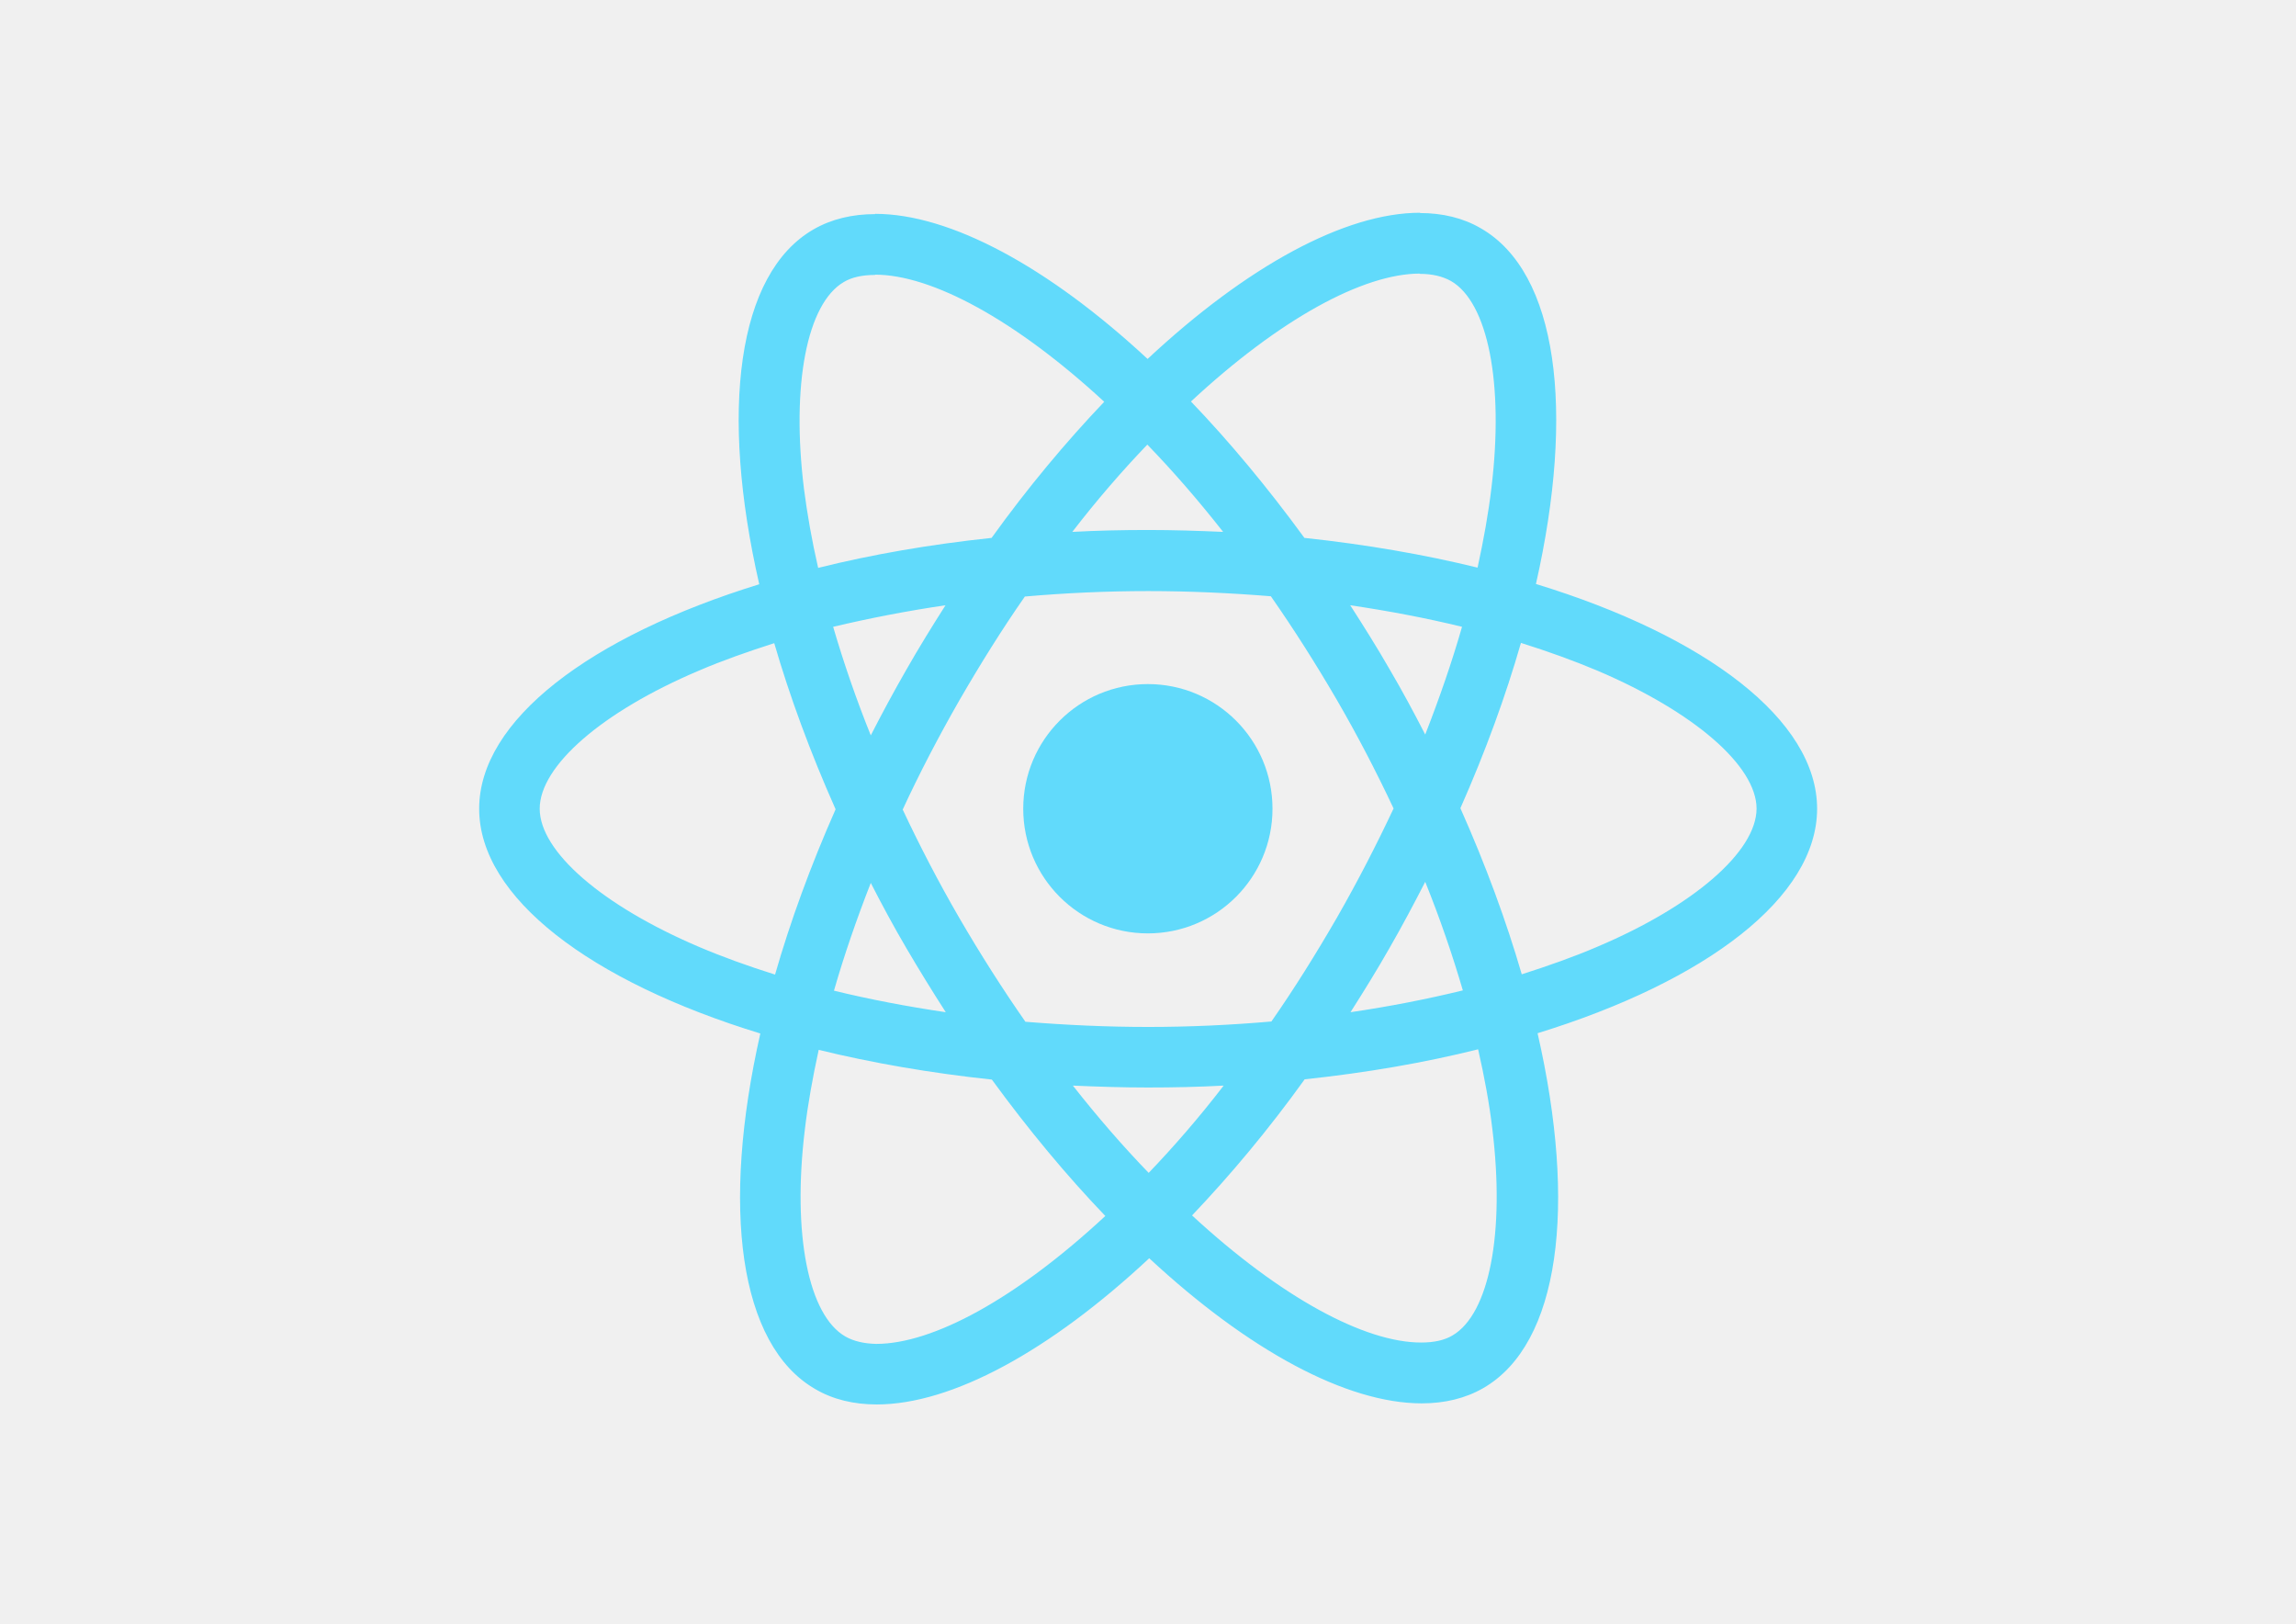
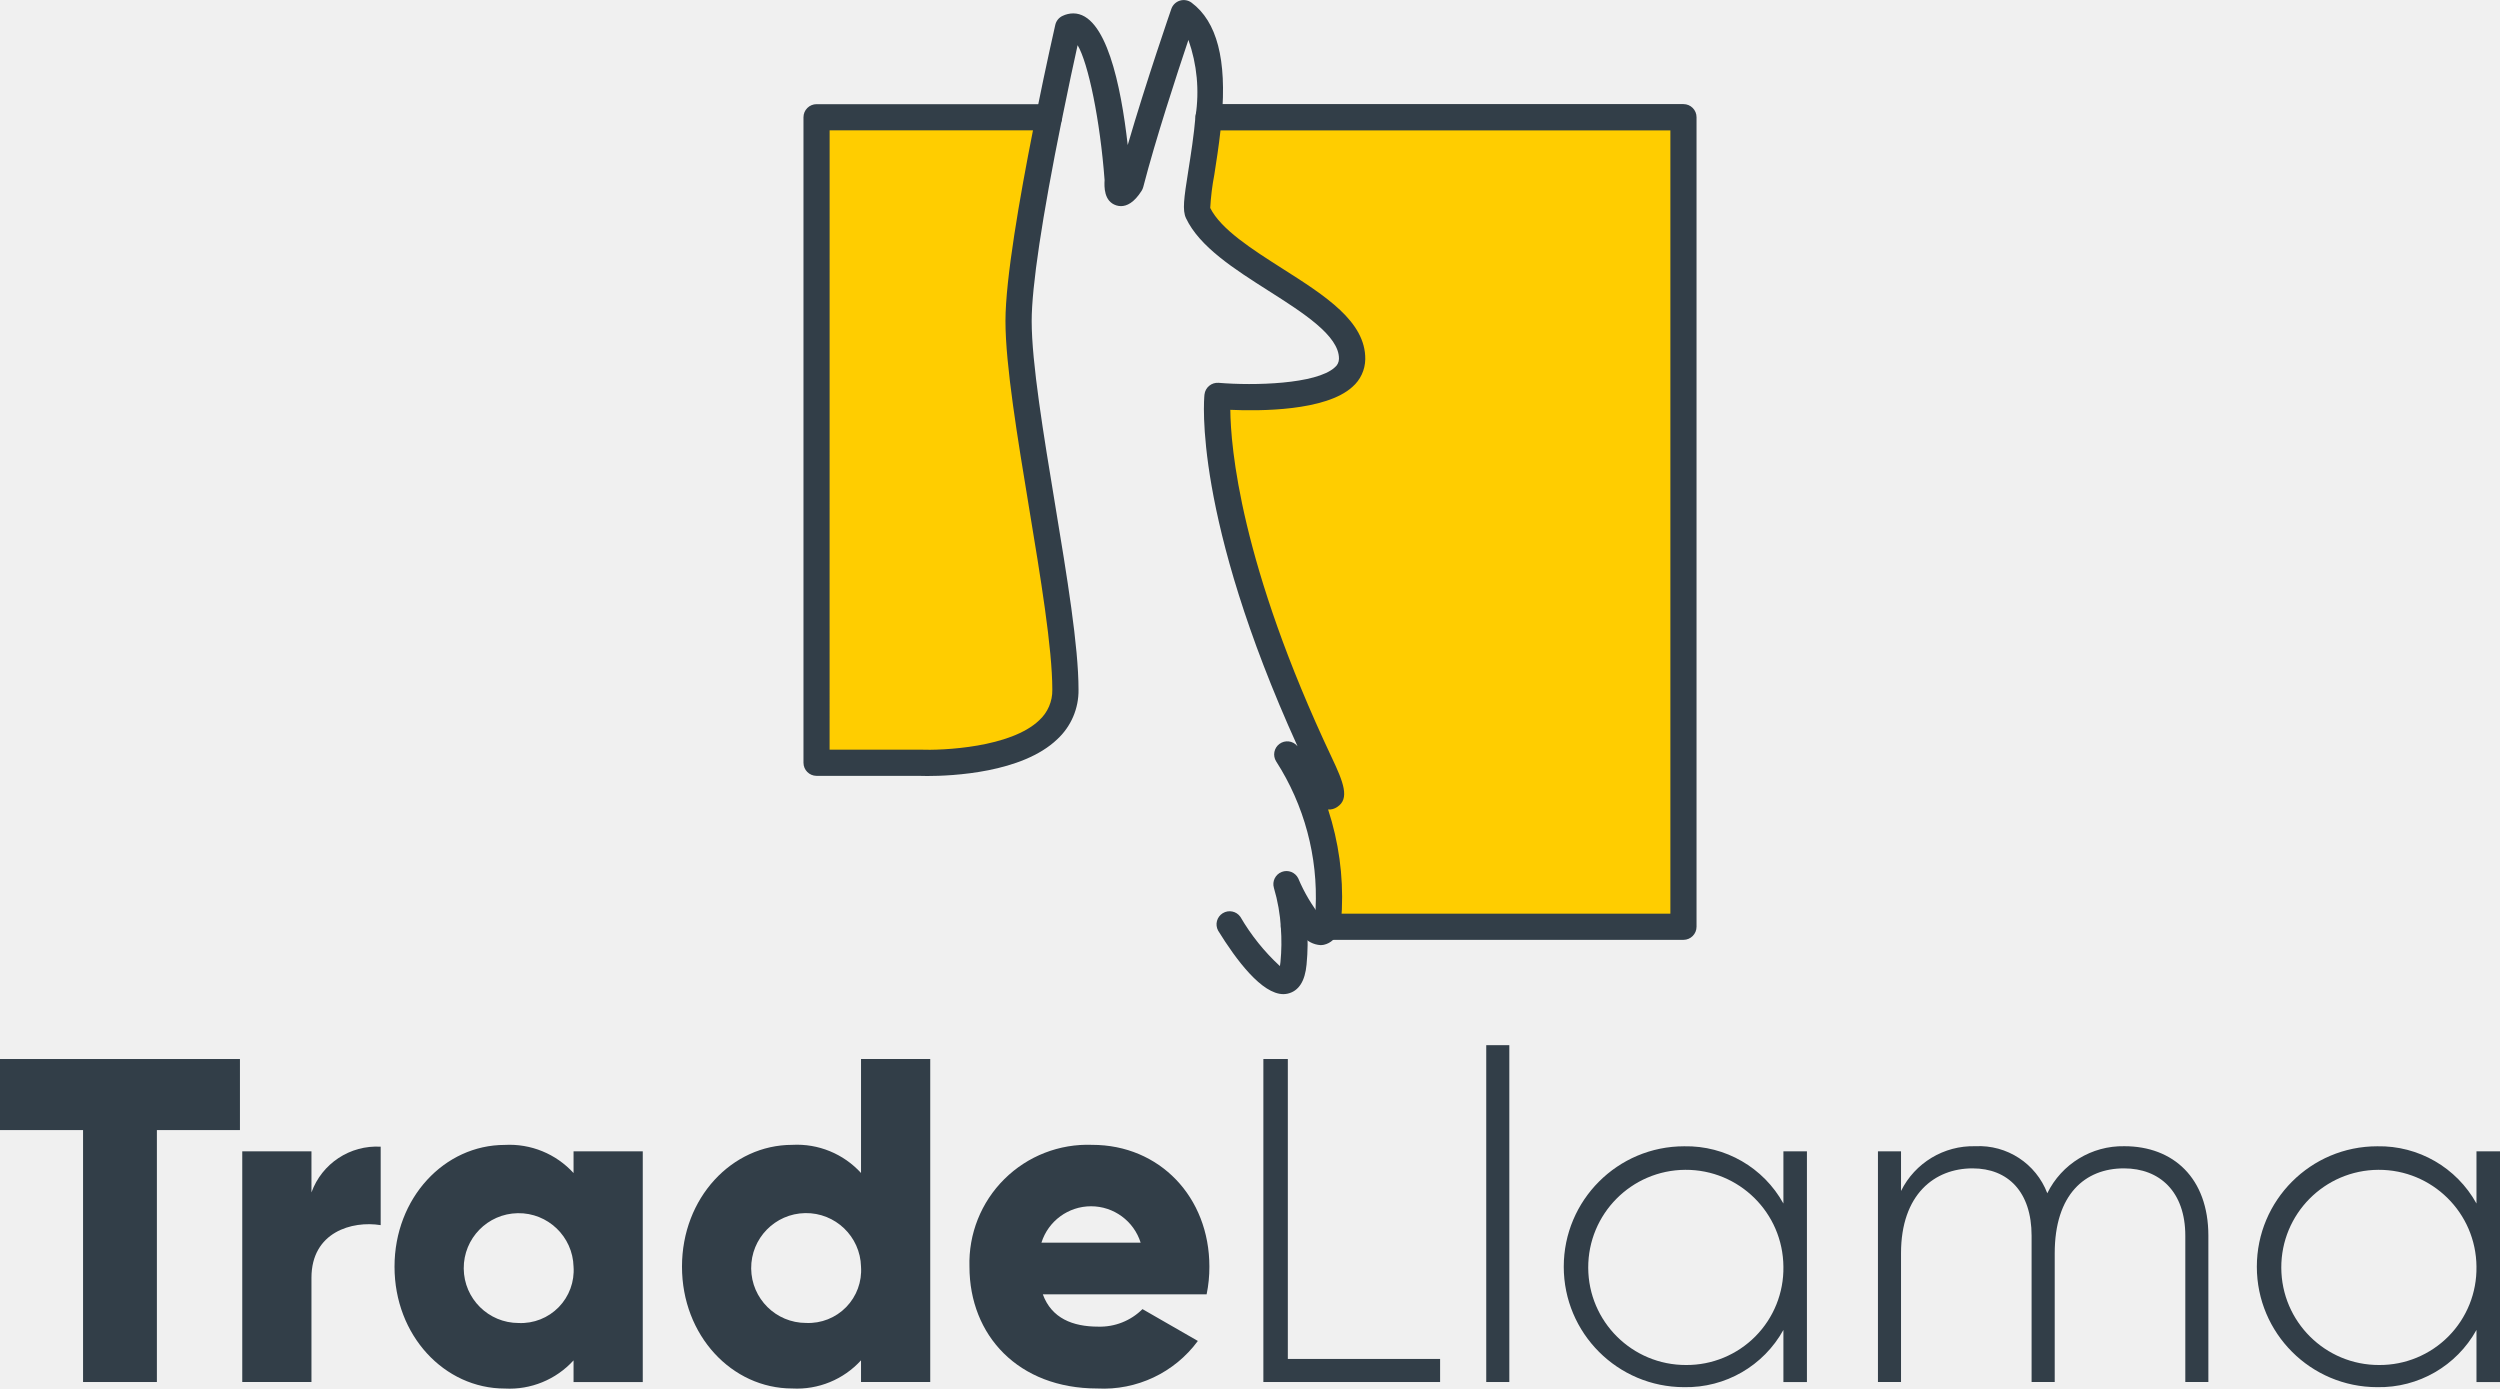
- <svg xmlns="http://www.w3.org/2000/svg" viewBox="0 0 841.9 595.3">
-   <g fill="#61DAFB">
-     <path d="M666.3 296.5c0-32.5-40.7-63.3-103.1-82.4 14.4-63.6 8-114.2-20.2-130.4-6.5-3.8-14.1-5.6-22.4-5.6v22.3c4.6 0 8.3.9 11.4 2.6 13.6 7.8 19.5 37.5 14.9 75.7-1.1 9.4-2.9 19.3-5.1 29.4-19.6-4.8-41-8.5-63.5-10.9-13.5-18.5-27.5-35.3-41.6-50 32.6-30.3 63.2-46.9 84-46.9V78c-27.5 0-63.5 19.6-99.9 53.6-36.4-33.8-72.4-53.2-99.9-53.2v22.3c20.7 0 51.4 16.5 84 46.6-14 14.7-28 31.4-41.3 49.9-22.6 2.4-44 6.1-63.6 11-2.3-10-4-19.7-5.2-29-4.7-38.2 1.1-67.9 14.6-75.8 3-1.8 6.9-2.6 11.5-2.6V78.5c-8.4 0-16 1.8-22.6 5.6-28.1 16.2-34.4 66.7-19.9 130.1-62.2 19.2-102.7 49.9-102.7 82.3 0 32.5 40.7 63.3 103.1 82.4-14.4 63.6-8 114.2 20.2 130.4 6.5 3.8 14.1 5.6 22.5 5.6 27.5 0 63.5-19.6 99.9-53.6 36.4 33.8 72.4 53.2 99.9 53.2 8.4 0 16-1.8 22.6-5.6 28.1-16.2 34.4-66.7 19.9-130.1 62-19.1 102.5-49.9 102.5-82.3zm-130.2-66.7c-3.7 12.9-8.3 26.2-13.5 39.5-4.1-8-8.4-16-13.1-24-4.6-8-9.5-15.8-14.4-23.4 14.2 2.1 27.9 4.7 41 7.9zm-45.8 106.5c-7.8 13.5-15.8 26.3-24.1 38.2-14.9 1.3-30 2-45.2 2-15.1 0-30.2-.7-45-1.9-8.3-11.9-16.4-24.6-24.2-38-7.6-13.1-14.5-26.4-20.8-39.8 6.2-13.4 13.2-26.8 20.7-39.9 7.8-13.5 15.8-26.3 24.1-38.2 14.9-1.3 30-2 45.2-2 15.1 0 30.2.7 45 1.9 8.3 11.9 16.4 24.6 24.2 38 7.6 13.1 14.5 26.4 20.8 39.8-6.3 13.4-13.2 26.8-20.7 39.9zm32.3-13c5.4 13.4 10 26.8 13.8 39.8-13.1 3.2-26.9 5.9-41.2 8 4.9-7.7 9.8-15.6 14.4-23.7 4.6-8 8.9-16.1 13-24.1zM421.2 430c-9.3-9.6-18.6-20.3-27.8-32 9 .4 18.2.7 27.5.7 9.4 0 18.7-.2 27.8-.7-9 11.7-18.3 22.4-27.5 32zm-74.4-58.9c-14.2-2.1-27.9-4.7-41-7.9 3.7-12.9 8.3-26.2 13.5-39.5 4.1 8 8.4 16 13.1 24 4.7 8 9.5 15.8 14.4 23.4zM420.7 163c9.3 9.6 18.6 20.3 27.8 32-9-.4-18.2-.7-27.5-.7-9.4 0-18.7.2-27.8.7 9-11.7 18.3-22.4 27.5-32zm-74 58.9c-4.9 7.7-9.8 15.6-14.4 23.7-4.6 8-8.9 16-13 24-5.4-13.4-10-26.8-13.8-39.8 13.1-3.1 26.9-5.8 41.2-7.9zm-90.5 125.2c-35.4-15.1-58.3-34.9-58.3-50.6 0-15.7 22.9-35.6 58.3-50.6 8.6-3.7 18-7 27.7-10.1 5.7 19.6 13.2 40 22.5 60.9-9.2 20.8-16.6 41.1-22.2 60.6-9.9-3.1-19.3-6.5-28-10.2zM310 490c-13.6-7.8-19.5-37.5-14.9-75.7 1.1-9.4 2.9-19.3 5.1-29.4 19.6 4.8 41 8.5 63.5 10.9 13.5 18.5 27.5 35.3 41.6 50-32.6 30.3-63.2 46.9-84 46.9-4.5-.1-8.3-1-11.3-2.7zm237.2-76.2c4.7 38.2-1.1 67.9-14.6 75.8-3 1.8-6.9 2.6-11.5 2.6-20.7 0-51.4-16.5-84-46.6 14-14.7 28-31.4 41.3-49.9 22.6-2.4 44-6.1 63.6-11 2.3 10.1 4.1 19.8 5.2 29.1zm38.5-66.7c-8.6 3.7-18 7-27.7 10.1-5.7-19.6-13.2-40-22.5-60.9 9.2-20.8 16.6-41.1 22.2-60.6 9.9 3.1 19.3 6.5 28.1 10.2 35.4 15.1 58.3 34.9 58.3 50.6-.1 15.7-23 35.6-58.4 50.6zM320.8 78.4z" />
-     <circle cx="420.9" cy="296.5" r="45.7" />
-     <path d="M520.5 78.1z" />
-   </g>
+ <svg xmlns="http://www.w3.org/2000/svg" id="Layer_1" data-name="Layer 1" viewBox="0 0 201.935 112.153">
+   <defs>
+     <style>
+       .cls-1{fill:#ffcd00;}.cls-2{fill:#323e48;}.cls-3{fill:#fff;}
+     </style>
+   </defs>
+   <path class="cls-1" d="M86.059,55.709c0,6.426-11.816,5.9-11.816,5.9h-8.29V9.473H84.73c-1.127,5.564-2.456,12.885-2.456,16.455C82.274,32.844,86.059,48.85,86.059,55.709Z" />
+   <path class="cls-2" d="M74.9,62.681c-.4,0-.654-.009-.707-.012H65.953A1.058,1.058,0,0,1,64.9,61.611V9.472a1.057,1.057,0,0,1,1.058-1.058H84.73a1.058,1.058,0,0,1,1.037,1.268c-1.593,7.868-2.434,13.486-2.434,16.246,0,3.379.958,9.172,1.884,14.775.977,5.912,1.9,11.5,1.9,15.006a5.352,5.352,0,0,1-1.714,4C82.564,62.43,76.9,62.681,74.9,62.681Zm-7.891-2.129h7.231c1.953.083,7.413-.182,9.7-2.371A3.26,3.26,0,0,0,85,55.709c0-3.336-.952-9.093-1.873-14.661-.939-5.687-1.912-11.567-1.912-15.12,0-3.392,1.155-10.005,2.223-15.4H67.012Z" />
+   <path class="cls-1" d="M135.981,9.473V74.857H107.11a4.739,4.739,0,0,0,.214-1.43,21.287,21.287,0,0,0-3.356-12.5c2.185,2.647,5,5.711,2.647.732C97.289,41.9,98.347,31.977,98.347,31.977s10.818.925,10.87-2.973c.059-4.494-10.34-7.333-12.458-11.827-.315-.665.563-4.1.867-7.7Z" />
+   <path class="cls-2" d="M135.982,75.916H107.11a1.059,1.059,0,0,1-.992-1.426,3.789,3.789,0,0,0,.148-1.1A20.2,20.2,0,0,0,103.08,61.5a1.058,1.058,0,0,1,1.7-1.25l.03.036c-8.445-18.592-7.562-28.018-7.52-28.422a1.069,1.069,0,0,1,1.143-.942c2.833.241,7.879.117,9.373-1.239a.9.9,0,0,0,.348-.7c.025-1.86-2.889-3.714-5.707-5.506-2.732-1.738-5.556-3.535-6.65-5.855-.3-.638-.169-1.584.191-3.854.2-1.261.448-2.831.58-4.39a1.058,1.058,0,0,1,1.055-.97h38.355a1.058,1.058,0,0,1,1.058,1.058V74.857A1.059,1.059,0,0,1,135.982,75.916ZM108.366,73.8h26.557V10.531H98.586c-.142,1.294-.339,2.536-.5,3.574a20.223,20.223,0,0,0-.331,2.693c.868,1.738,3.393,3.344,5.835,4.9,3.46,2.2,6.728,4.279,6.688,7.321a3.019,3.019,0,0,1-1.043,2.235c-2.158,1.955-7.473,1.957-9.857,1.849.027,2.964.791,12.412,8.2,28.1.934,1.975,1.469,3.321.427,3.983a1.128,1.128,0,0,1-.729.2,22.778,22.778,0,0,1,1.112,8.078C108.378,73.582,108.373,73.692,108.366,73.8ZM97.756,16.841Zm-.041-.117h0Z" />
+   <path class="cls-1" d="M105.984,74.857H104.52a15.442,15.442,0,0,0-.609-3.446A15.74,15.74,0,0,0,105.984,74.857Z" />
+   <path class="cls-2" d="M105.984,75.916H104.52a1.06,1.06,0,0,1-1.057-.99,14.466,14.466,0,0,0-.565-3.21,1.059,1.059,0,0,1,1.967-.765,13.452,13.452,0,0,0,1.886,3.177,1.059,1.059,0,0,1-.767,1.788Z" />
+   <path class="cls-2" d="M90.547,16.649a1.258,1.258,0,0,1-.385-.061c-1-.323-.972-1.509-.94-2.04-.363-4.829-1.308-9.427-2.179-10.9-.283,1.275-.761,3.477-1.275,6.035a1.059,1.059,0,0,1-2.077-.418c.816-4.055,1.542-7.227,1.549-7.258a1.061,1.061,0,0,1,.59-.725,2.016,2.016,0,0,1,.86-.2c2.652,0,3.855,5.805,4.4,10.634,1.485-5.108,3.5-10.933,3.524-11a1.06,1.06,0,0,1,1.635-.5C98.3,1.75,99.1,4.81,98.681,9.565a1.059,1.059,0,0,1-2.109-.185,12.7,12.7,0,0,0-.579-6.157c-.922,2.746-2.656,8.039-3.649,11.887a1.066,1.066,0,0,1-.13.3C91.6,16.38,91.013,16.649,90.547,16.649Z" />
+   <path class="cls-2" d="M103.664,80.3c-1.736,0-3.8-2.742-5.272-5.131a1.059,1.059,0,0,1,1.8-1.11,17.032,17.032,0,0,0,3.192,3.977c.016-.087.032-.2.045-.33a16.312,16.312,0,0,0,.032-2.764,1.059,1.059,0,1,1,2.111-.16,18.319,18.319,0,0,1-.035,3.12c-.123,1.355-.635,2.15-1.519,2.357A1.583,1.583,0,0,1,103.664,80.3Z" />
+   <path class="cls-3" d="M107.11,74.857c-.236.62-.653.507-1.126,0Z" />
+   <path class="cls-2" d="M106.658,76.341a2.022,2.022,0,0,1-1.448-.761,1.058,1.058,0,0,1,.774-1.781h1.126a1.058,1.058,0,0,1,.989,1.436,1.571,1.571,0,0,1-1.163,1.078A1.456,1.456,0,0,1,106.658,76.341Zm.006-2.12a.719.719,0,0,0-.191.027.613.613,0,0,0-.36.252l.183.065.369-.344Zm.247.054Z" />
+   <path class="cls-2" d="M19.381,91.281H12.672v20.35H6.709V91.281H0v-5.74H19.381Z" />
+   <path class="cls-2" d="M30.749,92.623v6.336c-2.311-.373-5.591.559-5.591,4.249v8.423h-5.59V93h5.59v3.317A5.6,5.6,0,0,1,30.749,92.623Z" />
+   <path class="cls-2" d="M51.919,93v18.636H46.328v-1.752a7,7,0,0,1-5.553,2.274c-4.883,0-8.908-4.286-8.908-9.84s4.025-9.839,8.908-9.839a7,7,0,0,1,5.553,2.273V93Zm-5.591,9.318a4.436,4.436,0,1,0-4.435,4.547A4.255,4.255,0,0,0,46.328,102.313Z" />
+   <path class="cls-2" d="M75.139,85.541v26.09H69.548v-1.752a7,7,0,0,1-5.554,2.274c-4.882,0-8.907-4.286-8.907-9.84s4.025-9.839,8.907-9.839a7,7,0,0,1,5.554,2.273V85.541Zm-5.591,16.772a4.437,4.437,0,1,0-4.435,4.547A4.256,4.256,0,0,0,69.548,102.313Z" />
+   <path class="cls-2" d="M88.705,107.158a4.865,4.865,0,0,0,3.578-1.416l4.473,2.572a9.459,9.459,0,0,1-8.125,3.839c-6.374,0-10.324-4.286-10.324-9.84a9.554,9.554,0,0,1,9.914-9.839c5.441,0,9.466,4.211,9.466,9.839a10.835,10.835,0,0,1-.223,2.236H84.233C84.941,106.488,86.655,107.158,88.705,107.158Zm3.429-6.783a4.2,4.2,0,0,0-8.013,0Z" />
+   <path class="cls-2" d="M116.323,109.767v1.864H102.048V85.541h1.975v24.226Z" />
+   <path class="cls-2" d="M120.05,84.423h1.864v27.208H120.05Z" />
+   <path class="cls-2" d="M145.953,93v18.636h-1.9v-4.212a8.961,8.961,0,0,1-8.014,4.622,9.728,9.728,0,0,1,0-19.456,8.963,8.963,0,0,1,8.014,4.622V93Zm-1.9,9.318a7.883,7.883,0,1,0-7.865,7.939A7.813,7.813,0,0,0,144.053,102.313Z" />
+   <path class="cls-2" d="M178.379,99.816v11.815h-1.863V99.816c0-3.541-2.05-5.442-4.957-5.442-3.131,0-5.591,2.088-5.591,6.858v10.4H164.1V99.816c0-3.541-1.9-5.442-4.77-5.442-3.057,0-5.777,2.088-5.777,6.858v10.4h-1.864V93h1.864V96.2a6.507,6.507,0,0,1,6-3.616,5.9,5.9,0,0,1,5.815,3.8,6.79,6.79,0,0,1,6.224-3.8C175.546,92.585,178.379,95.157,178.379,99.816Z" />
+   <path class="cls-2" d="M201.935,93v18.636h-1.9v-4.212a8.958,8.958,0,0,1-8.013,4.622,9.728,9.728,0,0,1,0-19.456,8.96,8.96,0,0,1,8.013,4.622V93Zm-1.9,9.318a7.883,7.883,0,1,0-7.864,7.939A7.812,7.812,0,0,0,200.034,102.313Z" />
</svg>
